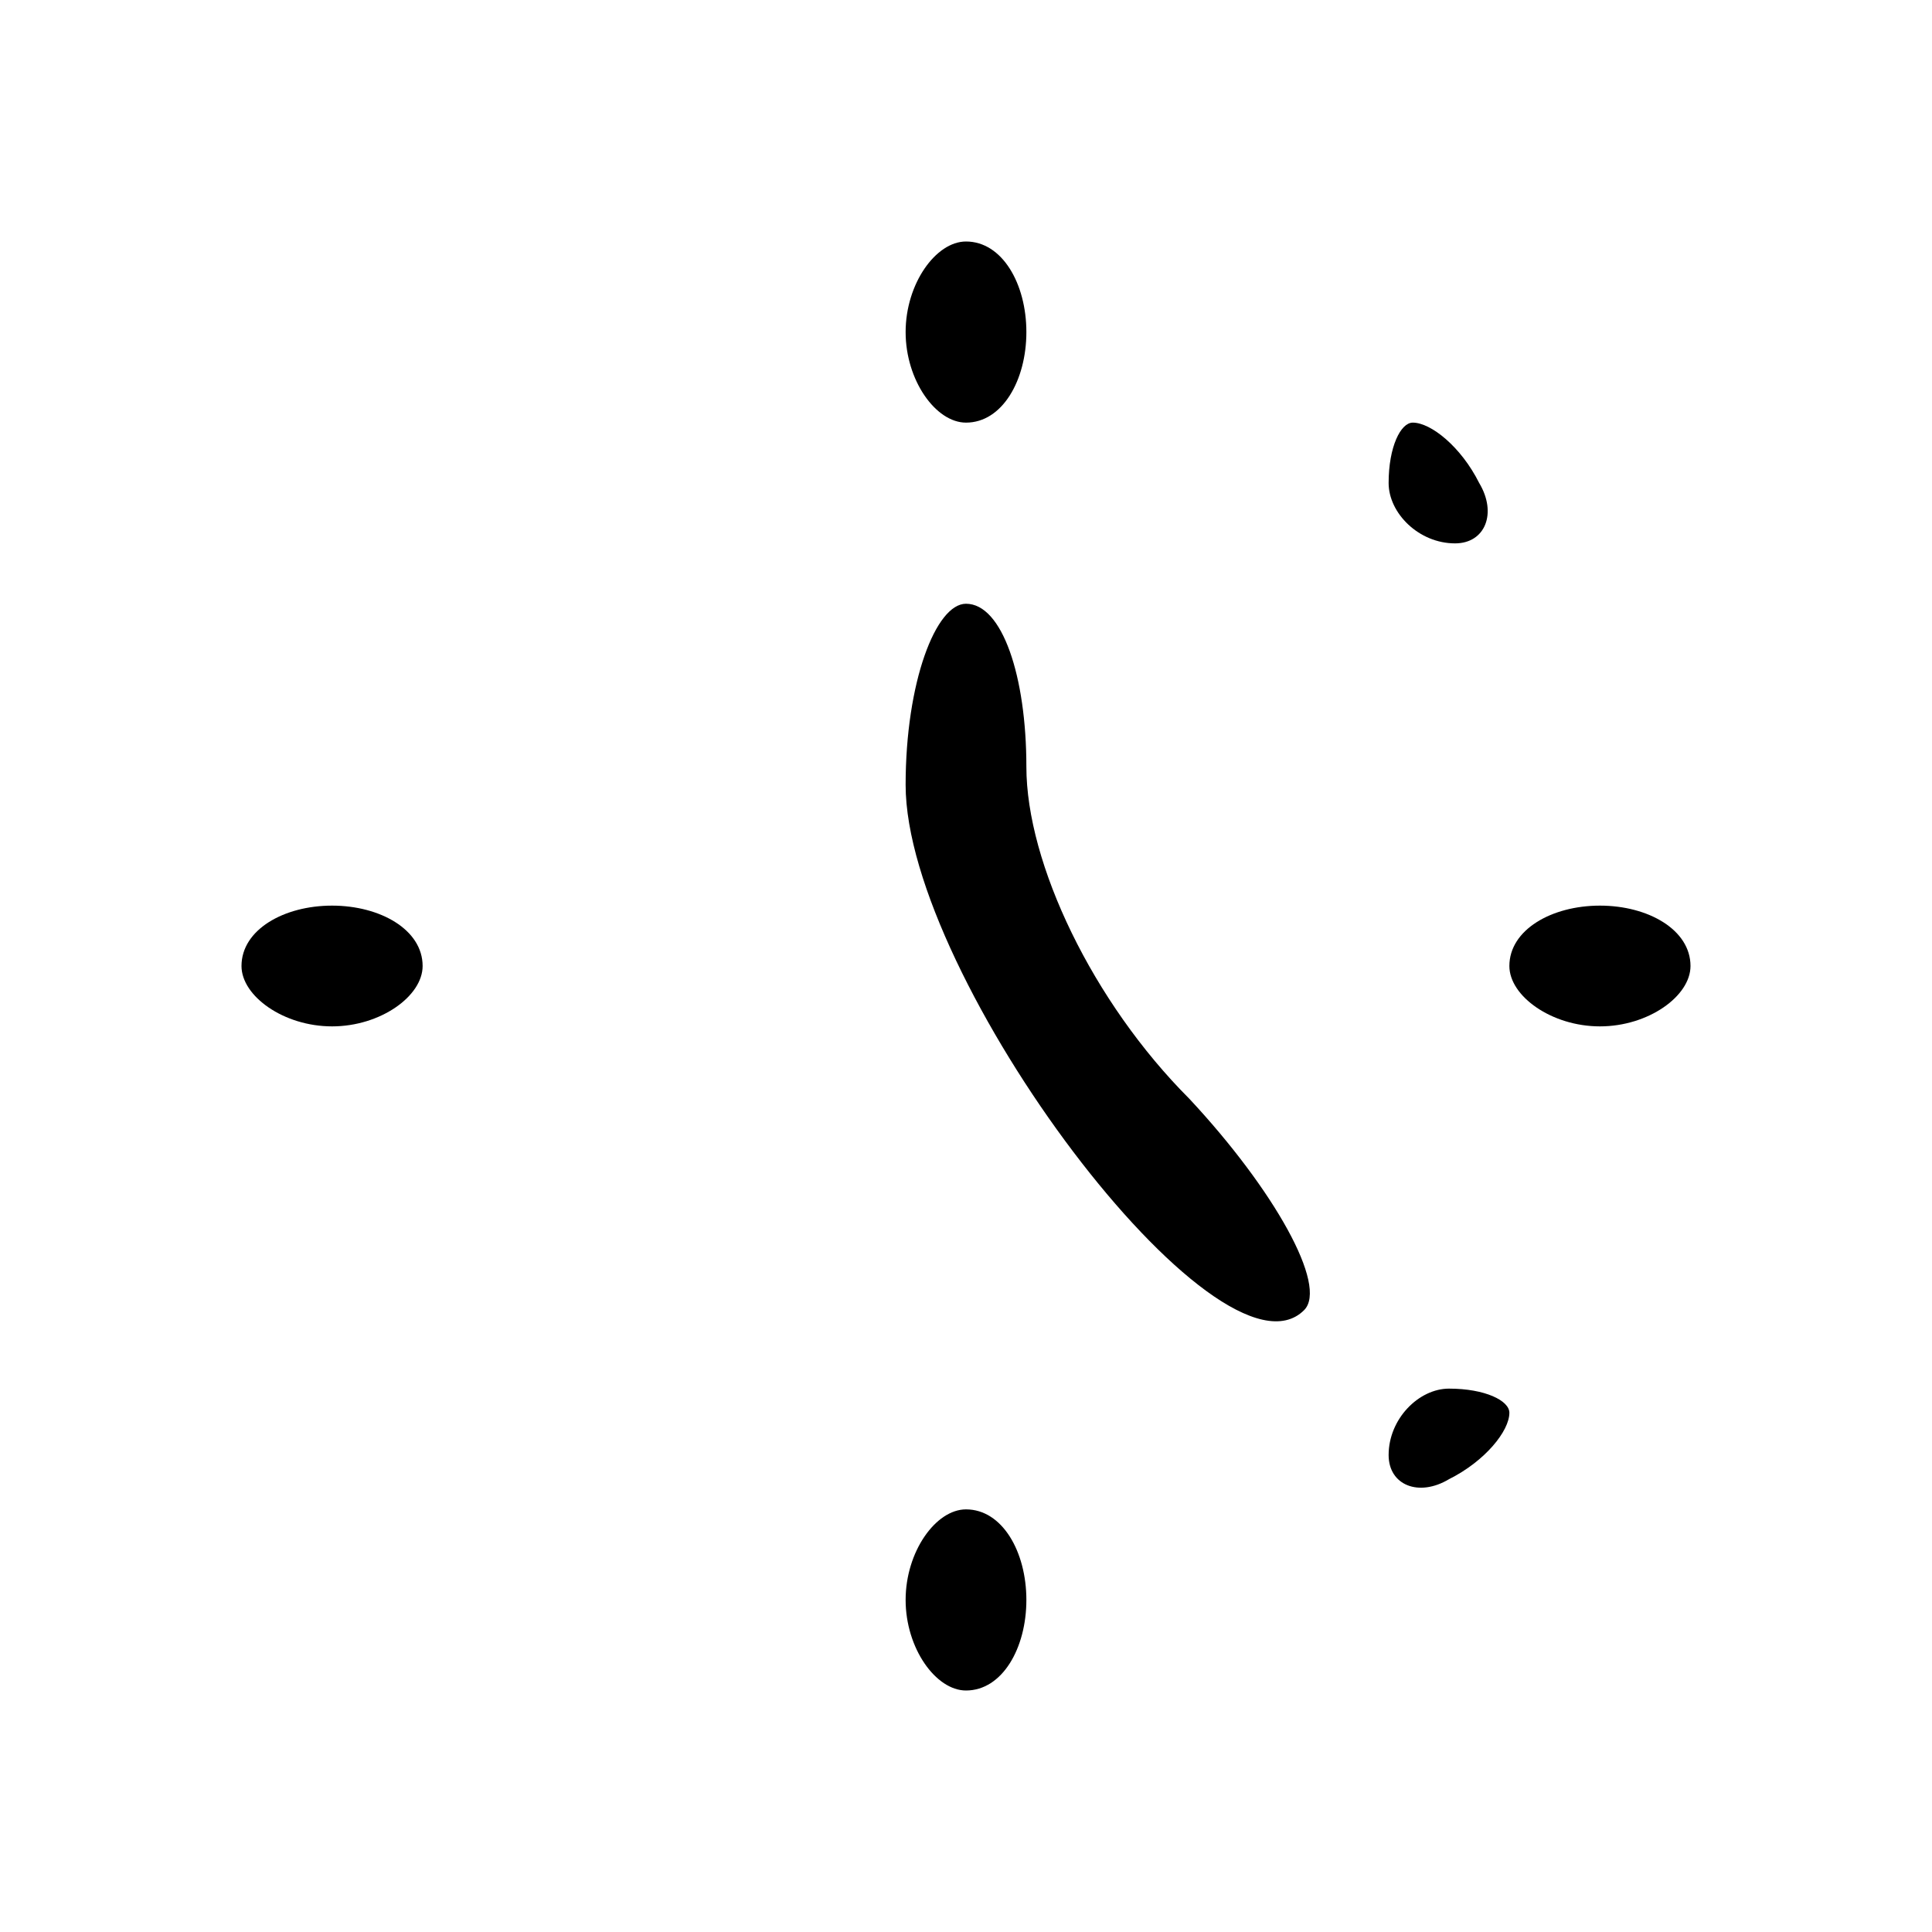
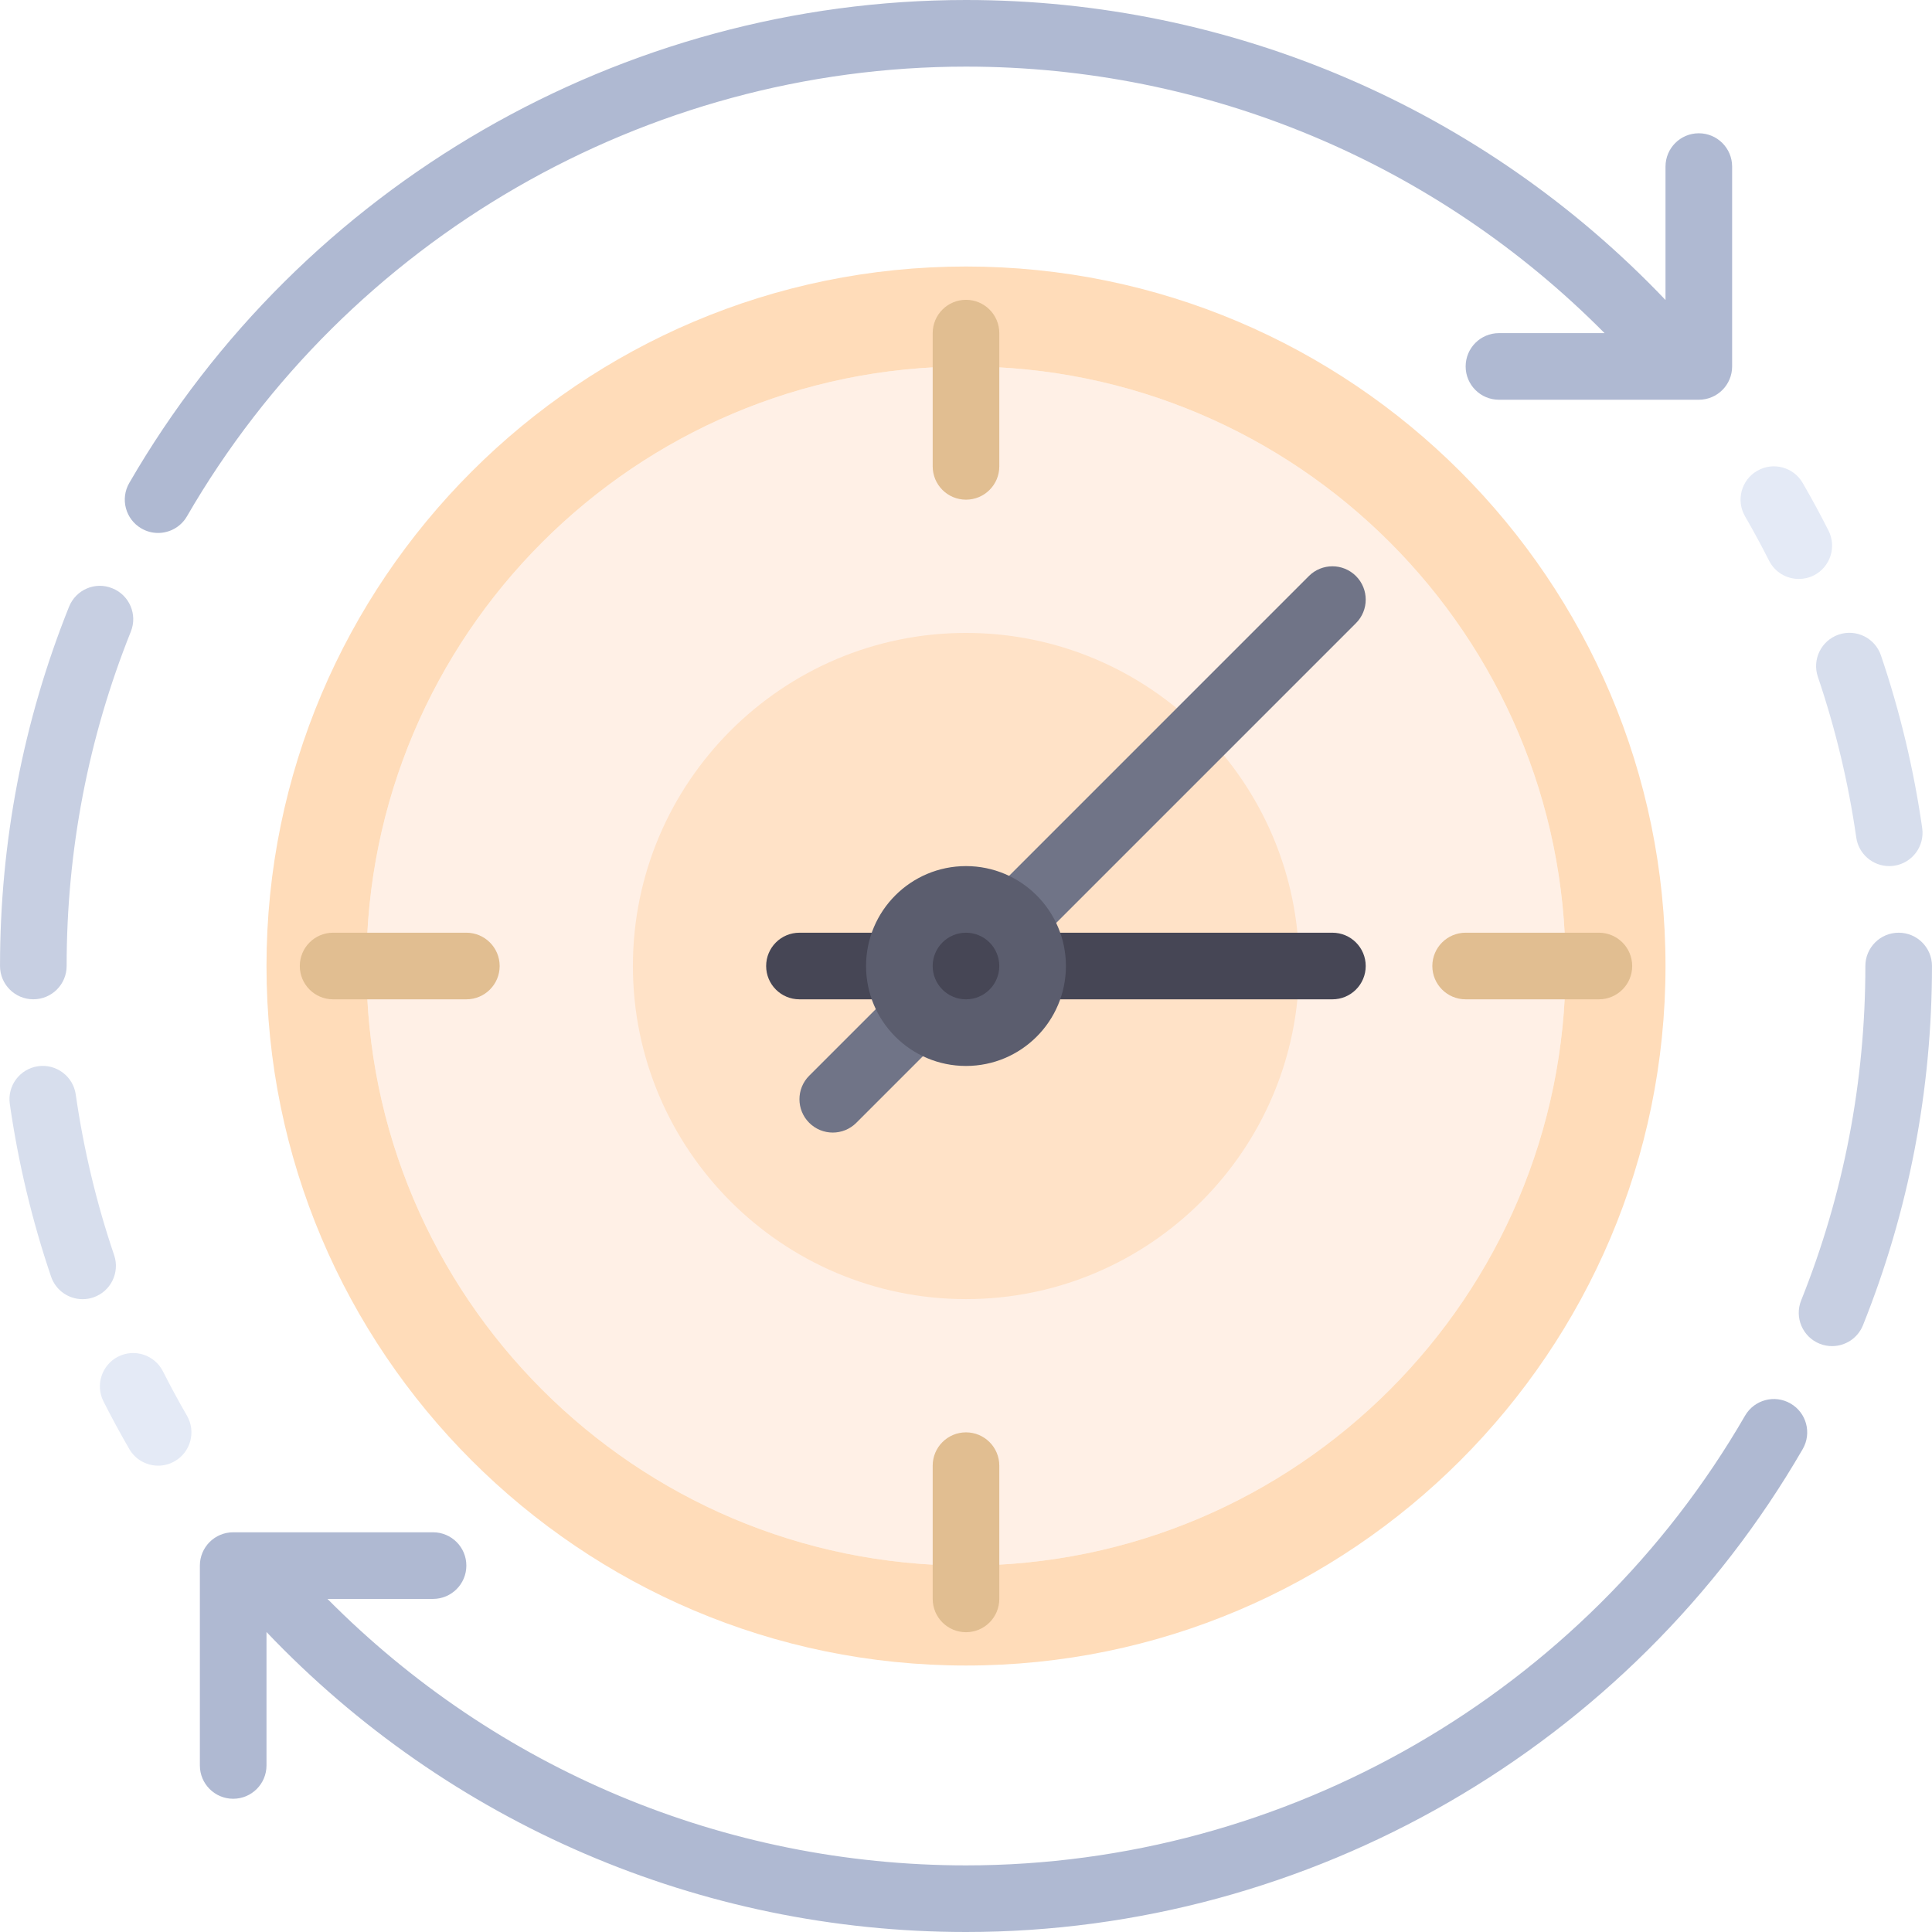
- <svg xmlns="http://www.w3.org/2000/svg" version="1.0" width="32pt" height="32pt" viewBox="0 0 32 32" preserveAspectRatio="xMidYMid meet">
-   <g transform="translate(0,32) scale(0.1,-0.1)" fill="#000000" stroke="none">
-     <path d="M150 265 c0 -8 5 -15 10 -15 6 0 10 7 10 15 0 8 -4 15 -10 15 -5 0 -10 -7 -10 -15z" />
-     <path d="M230 240 c0 -5 5 -10 11 -10 5 0 7 5 4 10 -3 6 -8 10 -11 10 -2 0 -4 -4 -4 -10z" />
-     <path d="M150 190 c0 -32 52 -101 66 -87 4 4 -5 20 -19 35 -16 16 -27 39 -27 55 0 15 -4 27 -10 27 -5 0 -10 -13 -10 -30z" />
-     <path d="M40 160 c0 -5 7 -10 15 -10 8 0 15 5 15 10 0 6 -7 10 -15 10 -8 0 -15 -4 -15 -10z" />
-     <path d="M250 160 c0 -5 7 -10 15 -10 8 0 15 5 15 10 0 6 -7 10 -15 10 -8 0 -15 -4 -15 -10z" />
-     <path d="M230 79 c0 -5 5 -7 10 -4 6 3 10 8 10 11 0 2 -4 4 -10 4 -5 0 -10 -5 -10 -11z" />
-     <path d="M150 55 c0 -8 5 -15 10 -15 6 0 10 7 10 15 0 8 -4 15 -10 15 -5 0 -10 -7 -10 -15z" />
+ <svg xmlns="http://www.w3.org/2000/svg" height="800px" width="800px" version="1.1" id="Layer_1" viewBox="0 0 512 512" xml:space="preserve">
+   <path style="fill:#FFF0E6;" d="M256,97.111c-87.613,0-158.894,71.28-158.894,158.894S168.387,414.898,256,414.898  s158.894-71.28,158.894-158.894S343.613,97.111,256,97.111z" />
+   <path style="fill:#FFE2C7;" d="M256,167.73c-48.674,0-88.274,39.6-88.274,88.274s39.6,88.274,88.274,88.274  s88.274-39.6,88.274-88.274S304.674,167.73,256,167.73z" />
+   <path style="fill:#C7CFE2;" d="M485.513,356.735c-1.09,0-2.202-0.199-3.28-0.629c-4.526-1.818-6.724-6.957-4.909-11.482  c11.293-28.172,17.017-57.991,17.017-88.62c0-4.879,3.952-8.827,8.827-8.827s8.827,3.948,8.827,8.827  c0,32.888-6.151,64.913-18.284,95.188C492.328,354.64,489.018,356.735,485.513,356.735z" />
+   <path style="fill:#D7DEED;" d="M500.651,229.522c-4.319,0-8.095-3.172-8.724-7.577c-2.073-14.465-5.492-28.793-10.172-42.577  c-1.569-4.612,0.905-9.63,5.522-11.198c4.621-1.569,9.63,0.905,11.194,5.526c5.031,14.81,8.707,30.206,10.931,45.749  c0.694,4.827-2.659,9.302-7.487,9.992C501.491,229.496,501.069,229.522,500.651,229.522z" />
+   <path style="fill:#E4EAF6;" d="M476.707,153.429c-3.224,0-6.327-1.768-7.884-4.836c-2.017-3.982-4.142-7.914-6.367-11.758  c-2.444-4.215-1.004-9.621,3.215-12.06c4.22-2.449,9.625-1.009,12.06,3.215c2.397,4.138,4.676,8.345,6.84,12.621  c2.202,4.353,0.461,9.664-3.887,11.871C479.41,153.126,478.048,153.429,476.707,153.429z" />
+   <path style="fill:#AFB9D2;" d="M474.518,371.951c-4.207-2.448-9.616-1.009-12.06,3.215C419.937,448.682,340.826,494.345,256,494.345  c-63.976,0-124.579-25.563-169.216-70.619h27.977c4.875,0,8.827-3.948,8.827-8.827s-3.952-8.827-8.827-8.827H61.796  c-4.875,0-8.827,3.948-8.827,8.827v52.965c0,4.879,3.952,8.827,8.827,8.827s8.827-3.948,8.827-8.827v-35.368  C118.875,483.188,185.549,512,256,512c91.106,0,176.07-49.042,221.742-127.989C480.182,379.787,478.742,374.39,474.518,371.951z" />
+   <path style="fill:#FFDCB9;" d="M256,441.381c-102.218,0-185.376-83.162-185.376-185.376S153.782,70.628,256,70.628  s185.376,83.162,185.376,185.376S358.218,441.381,256,441.381z M256,97.111c-87.613,0-158.894,71.28-158.894,158.894  S168.387,414.898,256,414.898s158.894-71.28,158.894-158.894S343.613,97.111,256,97.111z" />
+   <g>
+     <path style="fill:#E1BE91;" d="M123.588,264.832h-35.31c-4.875,0-8.827-3.948-8.827-8.827s3.952-8.827,8.827-8.827h35.31   c4.875,0,8.827,3.948,8.827,8.827S128.463,264.832,123.588,264.832z" />
+     <path style="fill:#E1BE91;" d="M423.721,264.832h-35.31c-4.875,0-8.827-3.948-8.827-8.827s3.952-8.827,8.827-8.827h35.31   c4.875,0,8.827,3.948,8.827,8.827S428.596,264.832,423.721,264.832z" />
  </g>
+   <path style="fill:#464655;" d="M353.102,264.832H211.863c-4.875,0-8.827-3.948-8.827-8.827s3.952-8.827,8.827-8.827h141.239  c4.875,0,8.827,3.948,8.827,8.827S357.977,264.832,353.102,264.832z" />
+   <path style="fill:#707487;" d="M220.69,300.142c-2.259,0-4.517-0.862-6.241-2.586c-3.448-3.448-3.448-9.035,0-12.483  l132.412-132.412c3.448-3.448,9.035-3.448,12.483,0c3.448,3.448,3.448,9.035,0,12.483L226.932,297.555  C225.208,299.28,222.949,300.142,220.69,300.142z" />
+   <g>
+     <path style="fill:#E1BE91;" d="M247.173,123.593v-35.31c0-4.875,3.948-8.827,8.827-8.827c4.879,0,8.827,3.952,8.827,8.827v35.31   c0,4.875-3.948,8.827-8.827,8.827C251.121,132.42,247.173,128.468,247.173,123.593z" />
+     <path style="fill:#E1BE91;" d="M247.173,423.726v-35.31c0-4.875,3.948-8.827,8.827-8.827c4.879,0,8.827,3.952,8.827,8.827v35.31   c0,4.875-3.948,8.827-8.827,8.827C251.121,432.553,247.173,428.601,247.173,423.726z" />
+   </g>
+   <circle style="fill:#5B5D6E;" cx="255.996" cy="256.007" r="26.482" />
+   <circle style="fill:#464655;" cx="255.996" cy="256.007" r="8.827" />
+   <path style="fill:#AFB9D2;" d="M450.204,35.319c-4.875,0-8.827,3.948-8.827,8.827v35.359C393.125,28.811,326.451,0,256,0  C164.894,0,79.93,49.042,34.258,127.989c-2.44,4.224-1,9.621,3.224,12.06c1.388,0.81,2.91,1.189,4.409,1.189  c3.048,0,6.013-1.578,7.651-4.405C92.064,63.318,171.174,17.655,256,17.655c63.98,0,124.586,25.565,169.224,70.628h-27.985  c-4.875,0-8.827,3.948-8.827,8.827s3.952,8.827,8.827,8.827h52.965c4.875,0,8.827-3.948,8.827-8.827V44.146  C459.031,39.267,455.079,35.319,450.204,35.319z" />
+   <path style="fill:#C7CFE2;" d="M8.832,264.823c-4.875,0-8.827-3.948-8.827-8.827c0-32.888,6.151-64.913,18.284-95.188  c1.811-4.526,6.926-6.767,11.478-4.905c4.526,1.811,6.724,6.948,4.909,11.473c-11.292,28.173-17.016,57.991-17.016,88.62  C17.659,260.875,13.707,264.823,8.832,264.823z" />
+   <path style="fill:#D7DEED;" d="M21.888,344.295c-3.677,0-7.112-2.311-8.357-5.992C8.5,323.493,4.823,308.097,2.6,292.554  c-0.694-4.828,2.659-9.302,7.487-9.992c4.823-0.681,9.297,2.664,9.987,7.491c2.073,14.465,5.492,28.793,10.173,42.577  c1.569,4.612-0.905,9.63-5.522,11.198C23.784,344.15,22.828,344.295,21.888,344.295z" />
+   <path style="fill:#E4EAF6;" d="M41.913,388.416c-3.048,0-6.013-1.578-7.647-4.405c-2.397-4.138-4.676-8.345-6.84-12.621  c-2.202-4.353-0.461-9.664,3.887-11.871c4.341-2.198,9.659-0.457,11.862,3.887c2.017,3.982,4.142,7.914,6.367,11.758  c2.444,4.215,1.004,9.621-3.215,12.06C44.935,388.036,43.413,388.416,41.913,388.416z" />
</svg>
